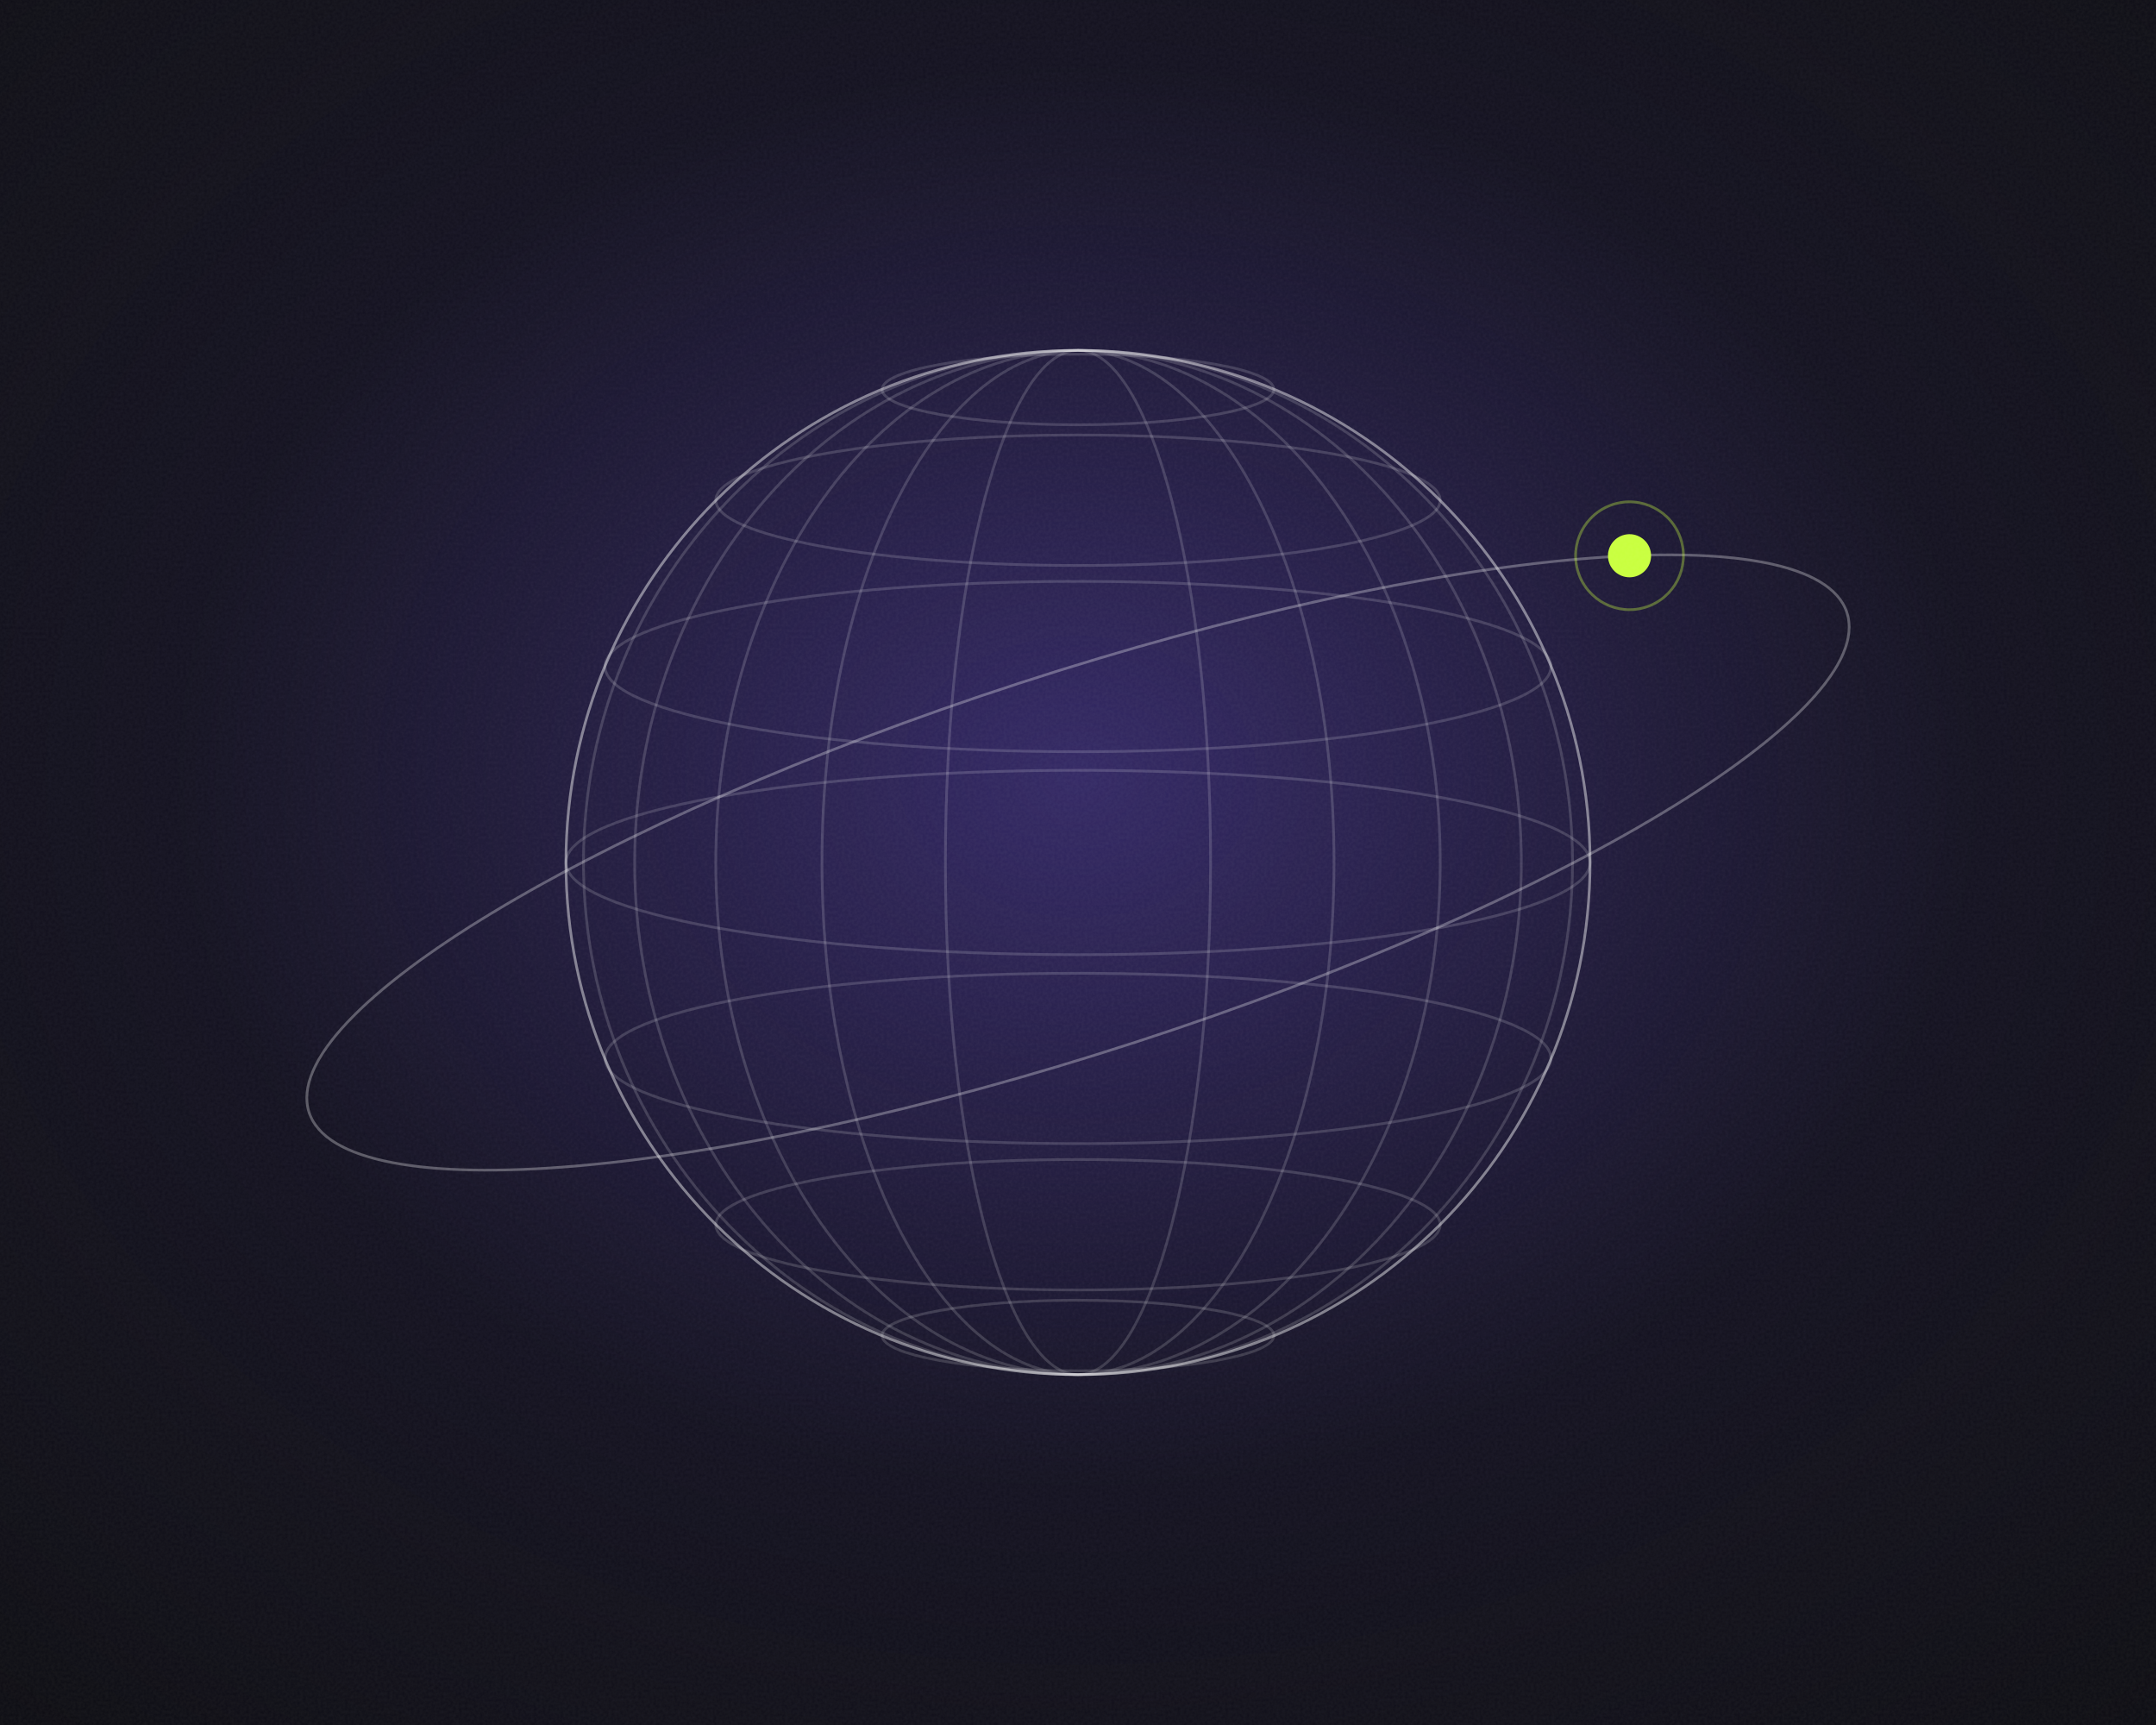
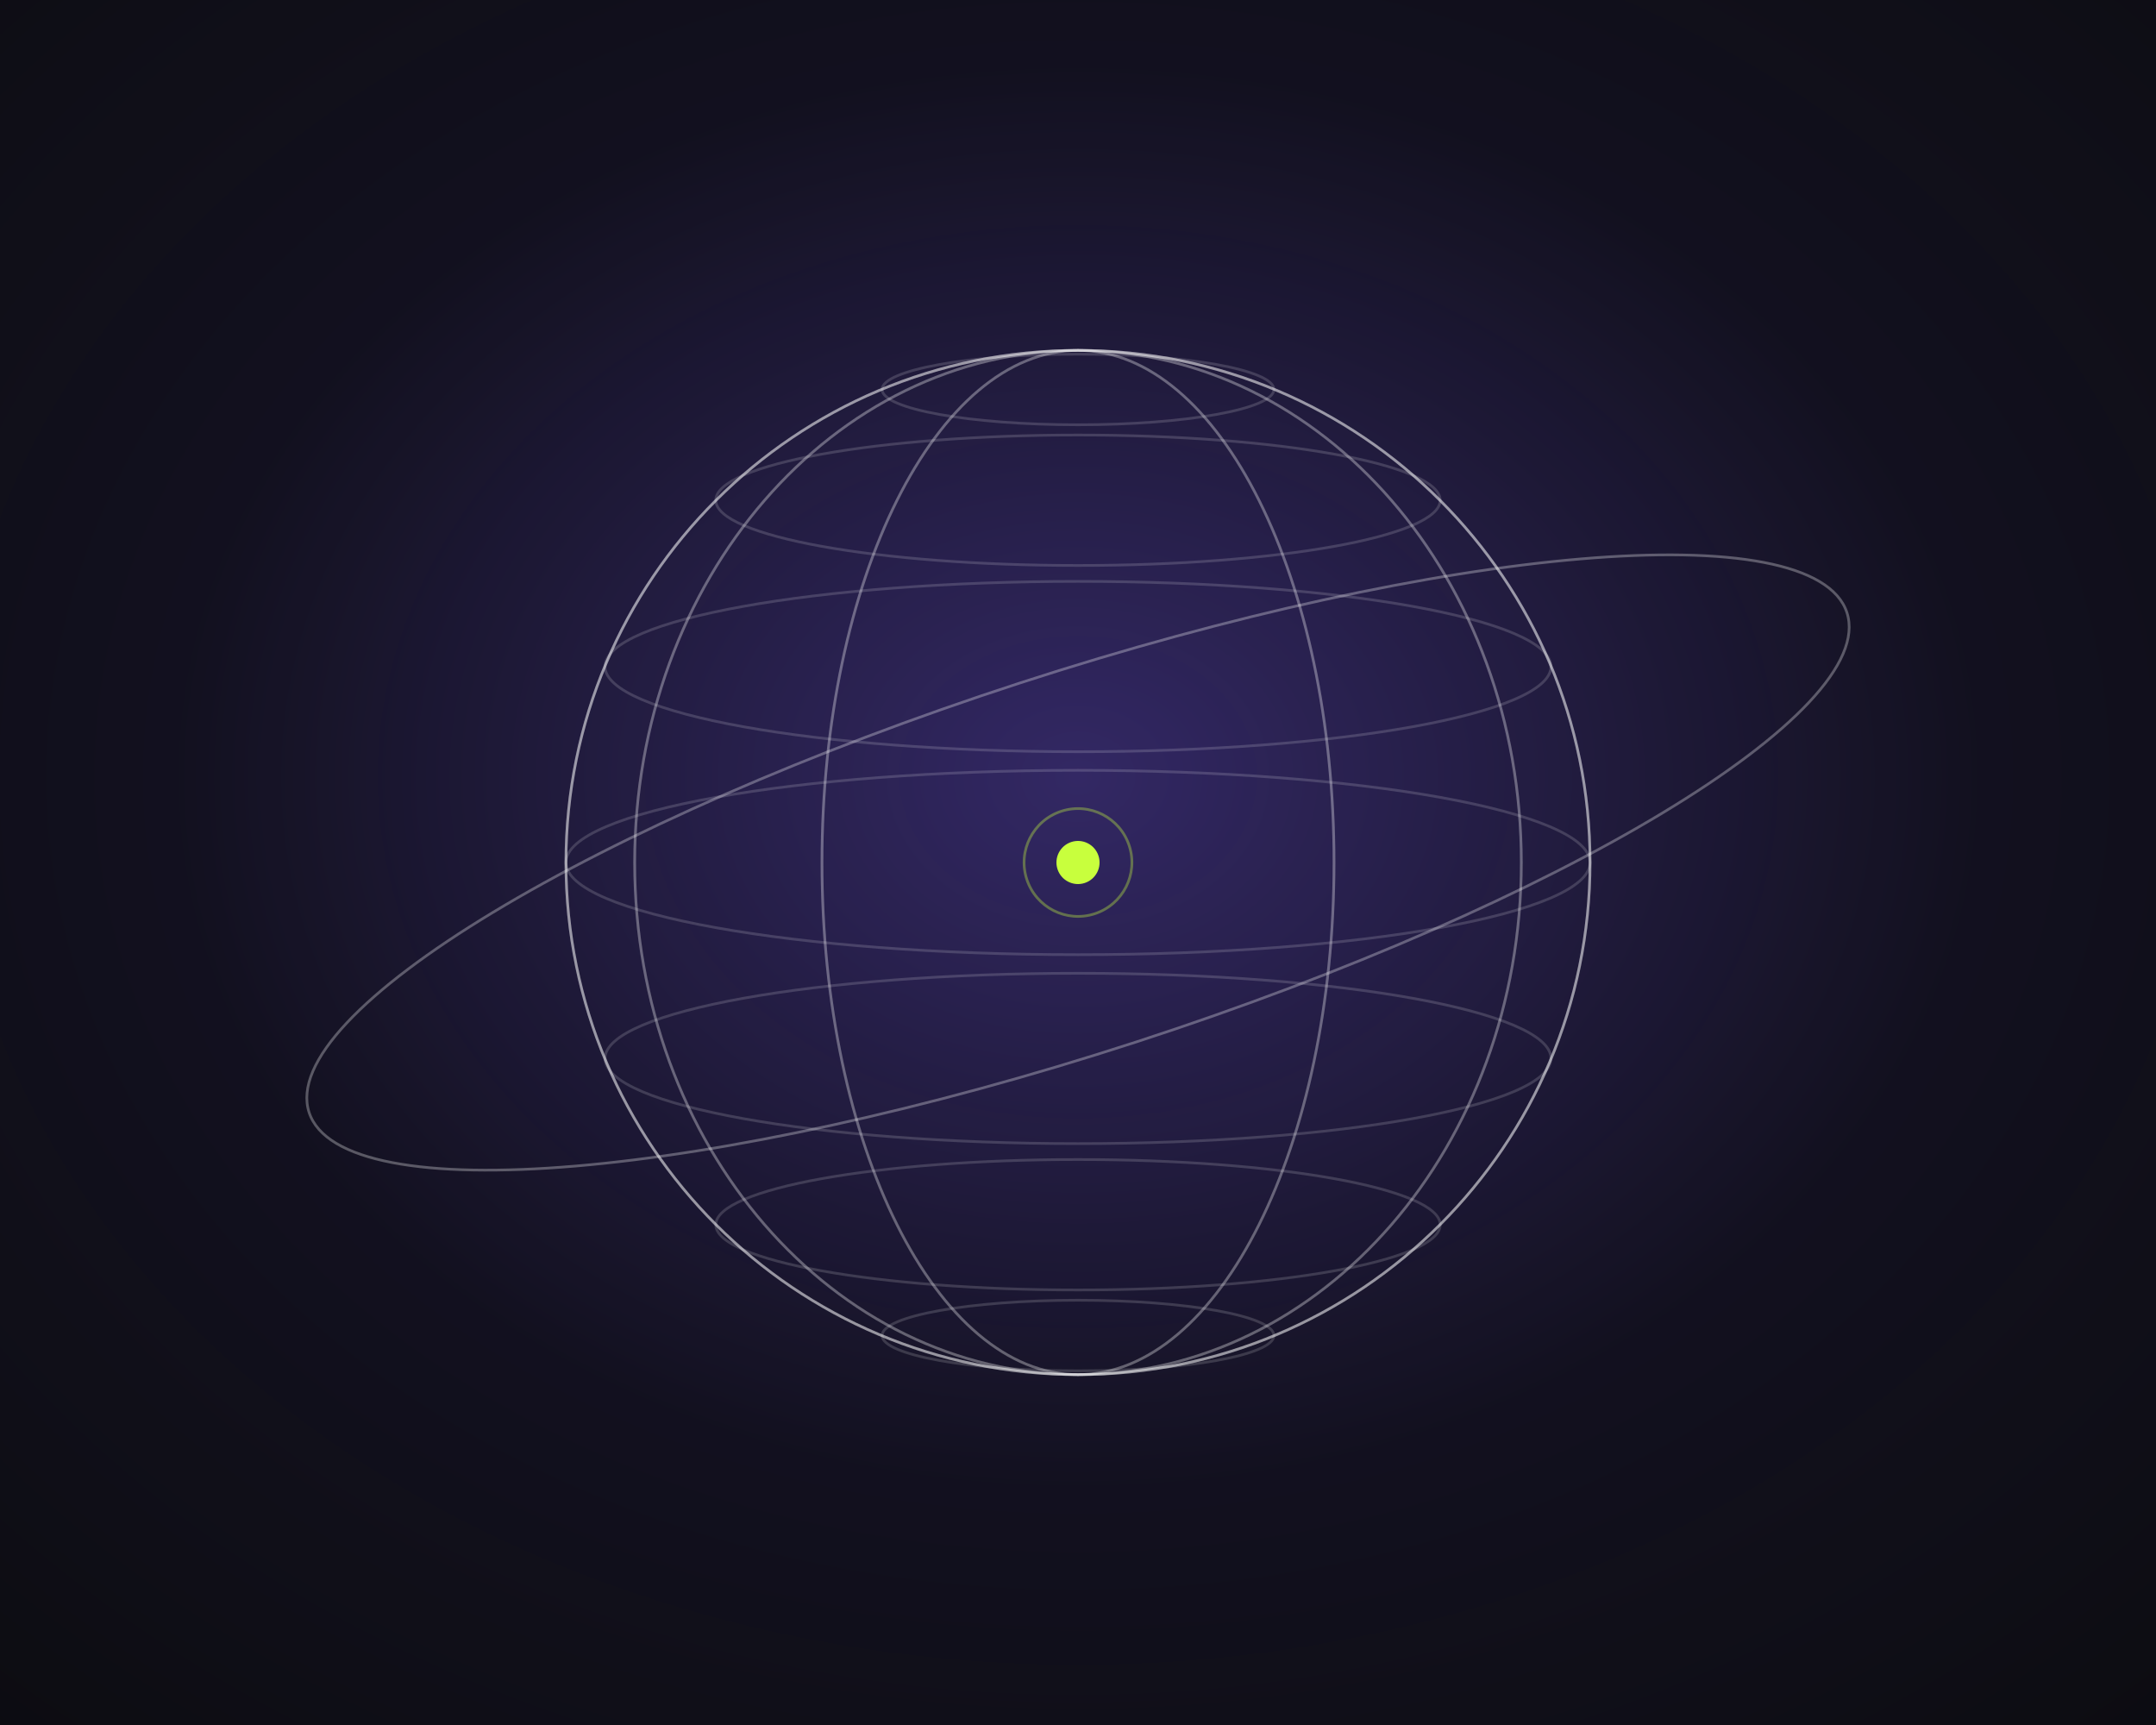
- <svg xmlns="http://www.w3.org/2000/svg" viewBox="0 0 800 640">
+ <svg xmlns="http://www.w3.org/2000/svg" xmlns:xlink="http://www.w3.org/1999/xlink" viewBox="0 0 800 640">
  <defs>
    <radialGradient id="glow" cx="0.5" cy="0.45" r=".75">
      <stop offset="0" stop-color="#7b5cff" stop-opacity=".35" />
      <stop offset=".55" stop-color="#7b5cff" stop-opacity=".06" />
      <stop offset="1" stop-color="#7b5cff" stop-opacity="0" />
    </radialGradient>
-     <filter id="grain">
-       <feTurbulence type="fractalNoise" baseFrequency=".9" numOctaves="2" seed="7" stitchTiles="stitch" />
-       <feColorMatrix values="0 0 0 0 1 0 0 0 0 1 0 0 0 0 1 0 0 0 .05 0" />
-     </filter>
+     <linearGradient id="img" x1="0" y1="0" x2="1" y2="1">
+       <stop offset="0" stop-color="#7b5cff" stop-opacity=".35" />
+       <stop offset="1" stop-color="#ff5ca8" stop-opacity=".15" />
+     </linearGradient>
    <filter id="blur" x="-50%" y="-50%" width="200%" height="200%">
      <feGaussianBlur stdDeviation="18" />
    </filter>
  </defs>
  <rect width="800" height="640" fill="#0c0c11" />
  <rect width="800" height="640" fill="url(#glow)" />
  <circle cx="400" cy="320" r="190" stroke="#fff" fill="none" stroke-opacity=".45" />
-   <ellipse cx="400" cy="320" rx="183.5" ry="190" stroke="#fff" fill="none" stroke-opacity=".16" />
-   <ellipse cx="400" cy="320" rx="164.5" ry="190" stroke="#fff" fill="none" stroke-opacity=".16" />
-   <ellipse cx="400" cy="320" rx="134.4" ry="190" stroke="#fff" fill="none" stroke-opacity=".16" />
-   <ellipse cx="400" cy="320" rx="95.0" ry="190" stroke="#fff" fill="none" stroke-opacity=".16" />
-   <ellipse cx="400" cy="320" rx="49.2" ry="190" stroke="#fff" fill="none" stroke-opacity=".16" />
+   <circle cx="400" cy="320" r="190" fill="none" stroke="#c8ff3d" opacity="0">
+     <animate attributeName="r" dur="4s" repeatCount="indefinite" values="190;250" />
+     <animate attributeName="opacity" dur="4s" repeatCount="indefinite" values=".35;0" />
+   </circle>
+   <ellipse cx="400" cy="320" rx="190.0" ry="190" stroke="#fff" fill="none" stroke-opacity=".18">
+     <animate attributeName="rx" dur="16s" repeatCount="indefinite" values="190.0;188.4;183.5;175.5;164.5;150.7;134.4;115.7;95.0;72.7;49.2;24.8;0.0;24.8;49.2;72.7;95.0;115.7;134.4;150.7;164.5;175.5;183.5;188.4;190.0" />
+   </ellipse>
+   <ellipse cx="400" cy="320" rx="164.5" ry="190" stroke="#fff" fill="none" stroke-opacity=".18">
+     <animate attributeName="rx" dur="16s" repeatCount="indefinite" values="164.5;150.7;134.4;115.7;95.0;72.7;49.2;24.8;0.0;24.8;49.2;72.7;95.0;115.7;134.4;150.7;164.5;175.5;183.5;188.4;190.0;188.4;183.5;175.5;164.5" />
+   </ellipse>
+   <ellipse cx="400" cy="320" rx="95.0" ry="190" stroke="#fff" fill="none" stroke-opacity=".18">
+     <animate attributeName="rx" dur="16s" repeatCount="indefinite" values="95.0;72.7;49.2;24.8;0.0;24.8;49.2;72.7;95.0;115.7;134.4;150.7;164.5;175.5;183.5;188.4;190.0;188.4;183.5;175.5;164.5;150.7;134.4;115.7;95.0" />
+   </ellipse>
+   <ellipse cx="400" cy="320" rx="0.0" ry="190" stroke="#fff" fill="none" stroke-opacity=".18">
+     <animate attributeName="rx" dur="16s" repeatCount="indefinite" values="0.0;24.8;49.2;72.7;95.0;115.7;134.4;150.7;164.5;175.5;183.5;188.4;190.0;188.4;183.5;175.5;164.5;150.7;134.4;115.7;95.0;72.7;49.2;24.8;0.0" />
+   </ellipse>
+   <ellipse cx="400" cy="320" rx="95.0" ry="190" stroke="#fff" fill="none" stroke-opacity=".18">
+     <animate attributeName="rx" dur="16s" repeatCount="indefinite" values="95.0;115.7;134.4;150.7;164.5;175.5;183.5;188.4;190.0;188.4;183.5;175.5;164.5;150.7;134.4;115.7;95.0;72.7;49.2;24.8;0.0;24.8;49.2;72.7;95.0" />
+   </ellipse>
+   <ellipse cx="400" cy="320" rx="164.5" ry="190" stroke="#fff" fill="none" stroke-opacity=".18">
+     <animate attributeName="rx" dur="16s" repeatCount="indefinite" values="164.5;175.5;183.5;188.4;190.0;188.4;183.5;175.5;164.5;150.7;134.4;115.7;95.0;72.7;49.2;24.8;0.0;24.8;49.2;72.7;95.0;115.7;134.4;150.7;164.5" />
+   </ellipse>
  <ellipse cx="400" cy="144.5" rx="72.7" ry="13.1" stroke="#fff" fill="none" stroke-opacity=".16" />
  <ellipse cx="400" cy="185.6" rx="134.4" ry="24.2" stroke="#fff" fill="none" stroke-opacity=".16" />
  <ellipse cx="400" cy="247.3" rx="175.5" ry="31.6" stroke="#fff" fill="none" stroke-opacity=".16" />
  <ellipse cx="400" cy="320.0" rx="190.0" ry="34.2" stroke="#fff" fill="none" stroke-opacity=".16" />
  <ellipse cx="400" cy="392.7" rx="175.5" ry="31.6" stroke="#fff" fill="none" stroke-opacity=".16" />
  <ellipse cx="400" cy="454.4" rx="134.4" ry="24.2" stroke="#fff" fill="none" stroke-opacity=".16" />
  <ellipse cx="400" cy="495.5" rx="72.7" ry="13.1" stroke="#fff" fill="none" stroke-opacity=".16" />
-   <ellipse cx="400" cy="320" rx="300" ry="70" stroke="#fff" fill="none" stroke-opacity=".3" transform="rotate(-18 400 320)" />
-   <g transform="rotate(-18 400 320)">
-     <circle cx="629.8" cy="275.0" r="8" fill="#c8ff3d" />
-     <circle cx="629.8" cy="275.0" r="20" stroke="#c8ff3d" stroke-opacity=".35" fill="none" />
+   <g transform="translate(400 320) rotate(-18)">
+     <path id="orbit" d="M-300 0a300 70 0 1 0 600 0a300 70 0 1 0 -600 0" stroke="#fff" fill="none" stroke-opacity=".3" />
+     <g>
+       <animateMotion dur="7s" repeatCount="indefinite" rotate="0">
+         <mpath href="#orbit" xlink:href="#orbit" />
+       </animateMotion>
+       <circle r="20" stroke="#c8ff3d" stroke-opacity=".35" fill="none">
+         <animate attributeName="r" dur="1.6s" repeatCount="indefinite" values="10;24;10" />
+         <animate attributeName="stroke-opacity" dur="1.6s" repeatCount="indefinite" values=".6;0;.6" />
+       </circle>
+       <circle r="8" fill="#c8ff3d" />
+     </g>
  </g>
-   <rect width="800" height="640" filter="url(#grain)" />
</svg>
